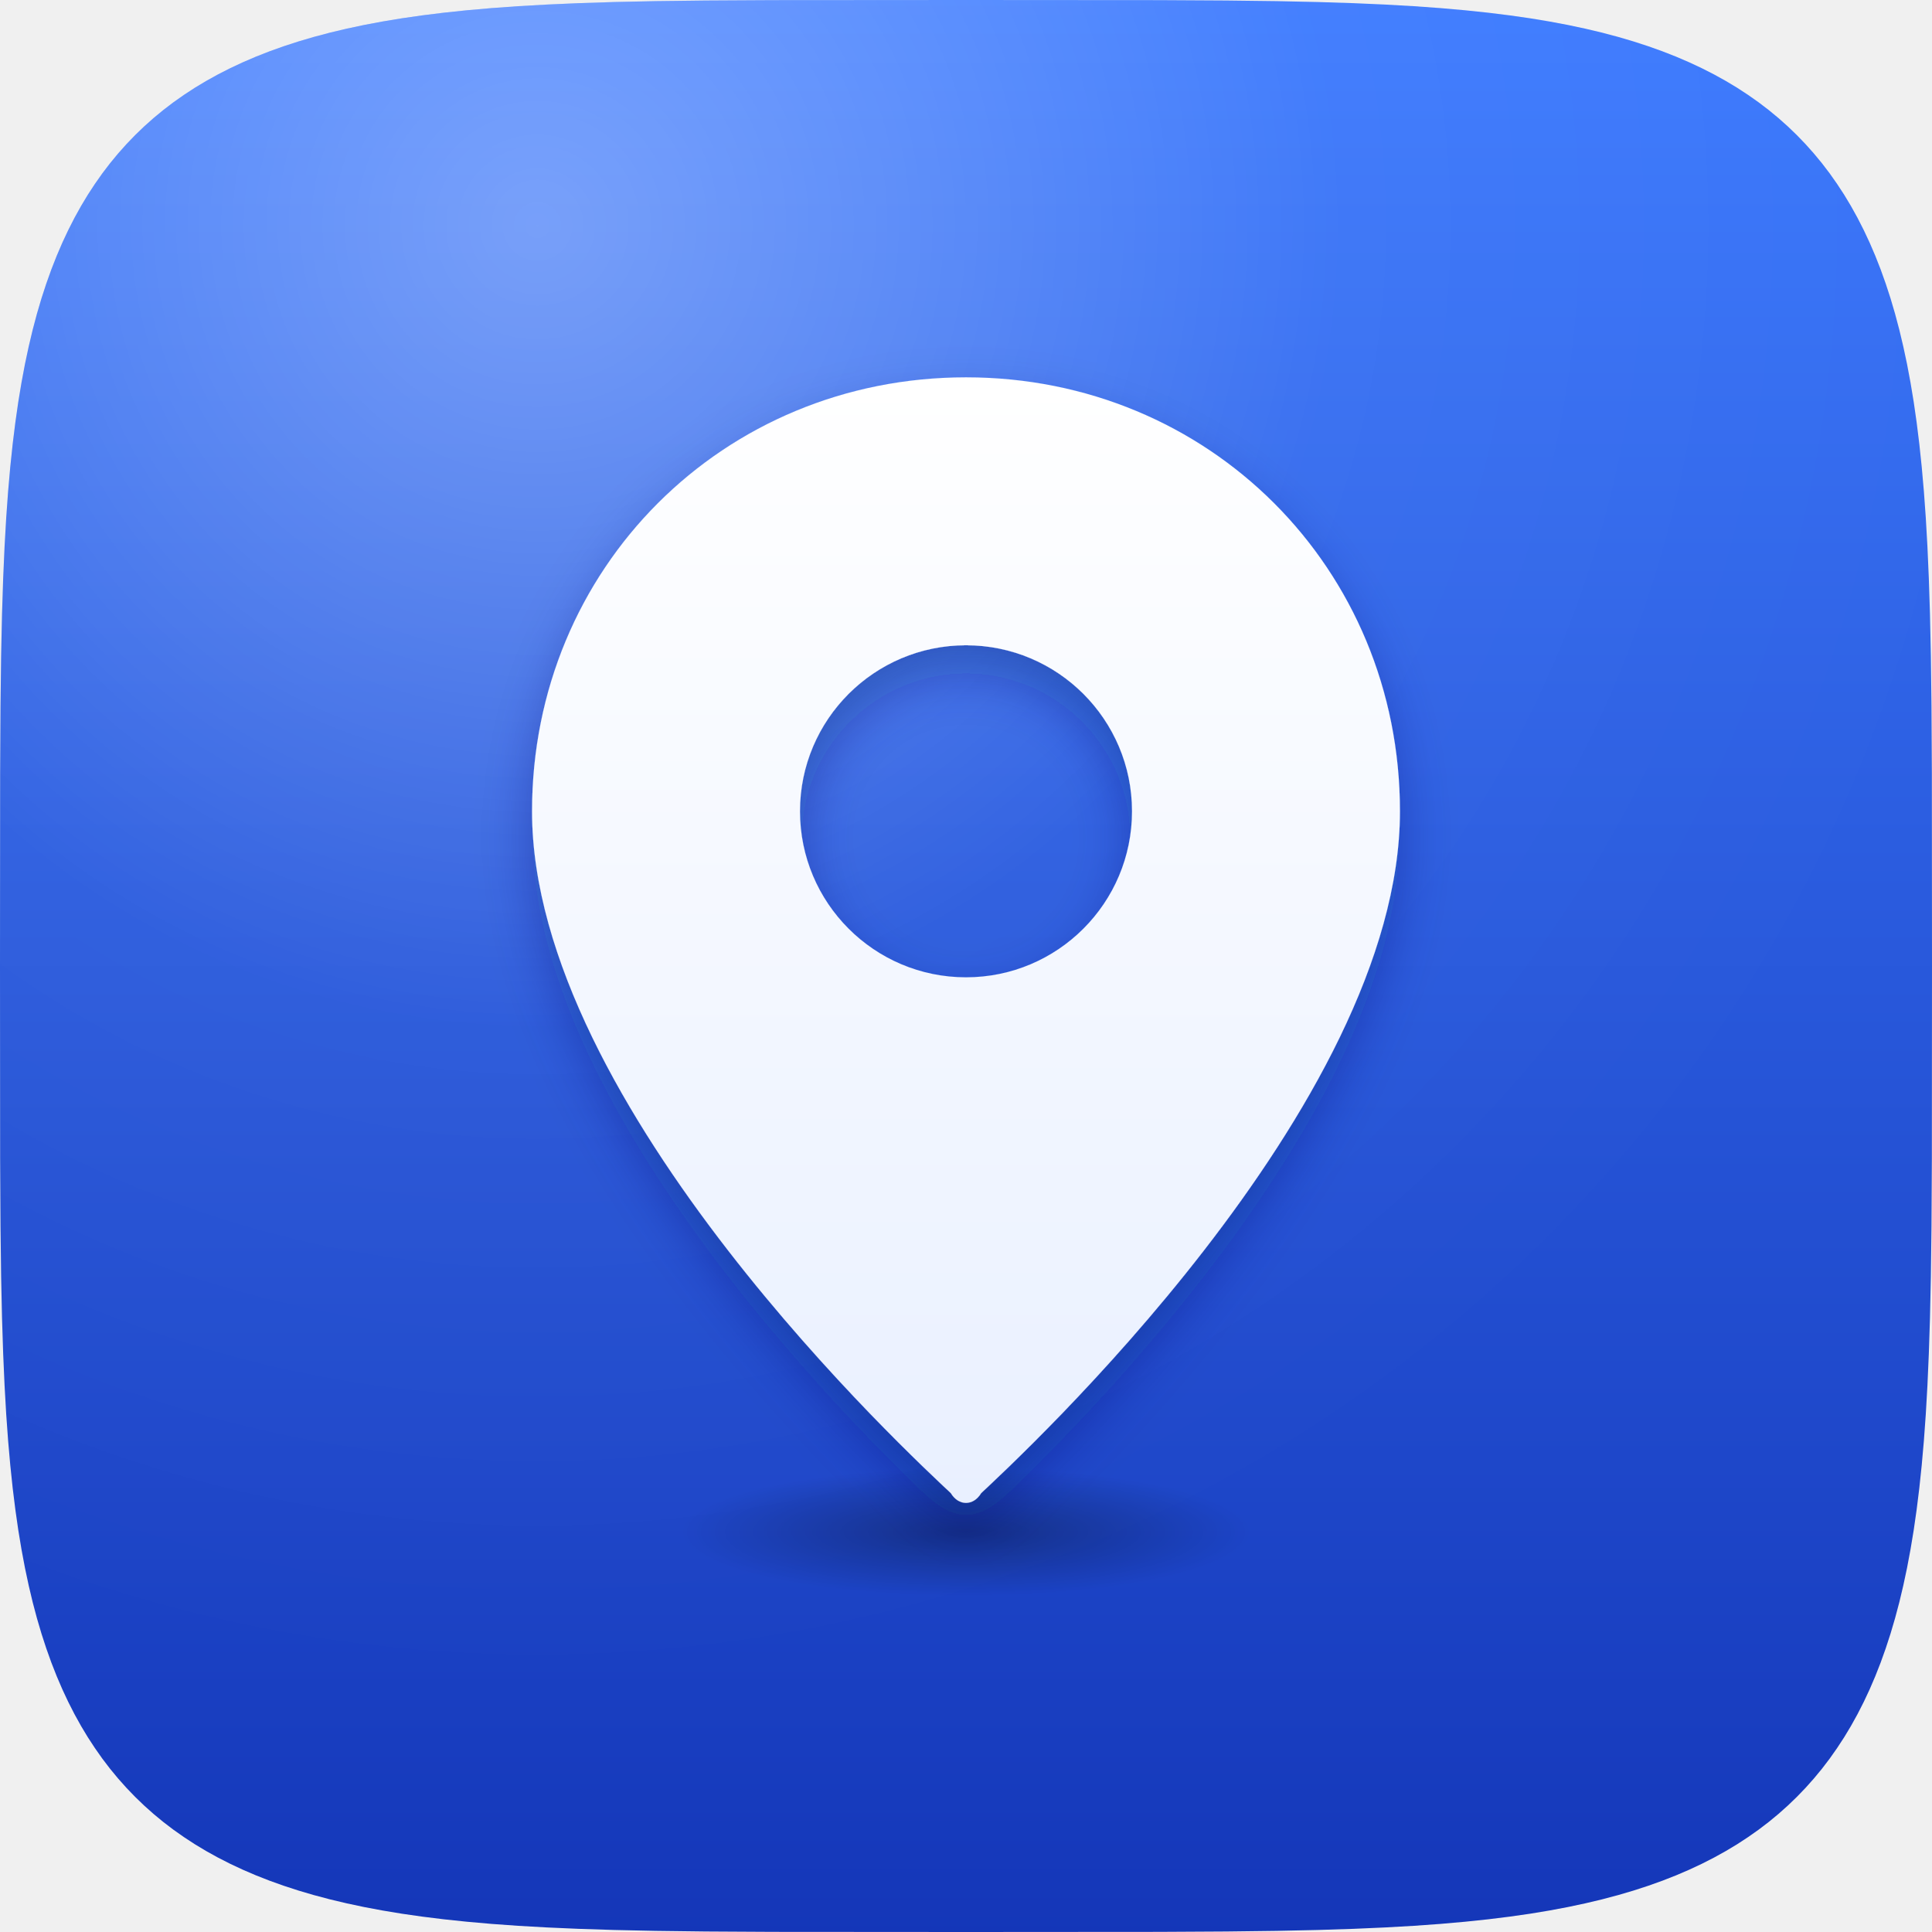
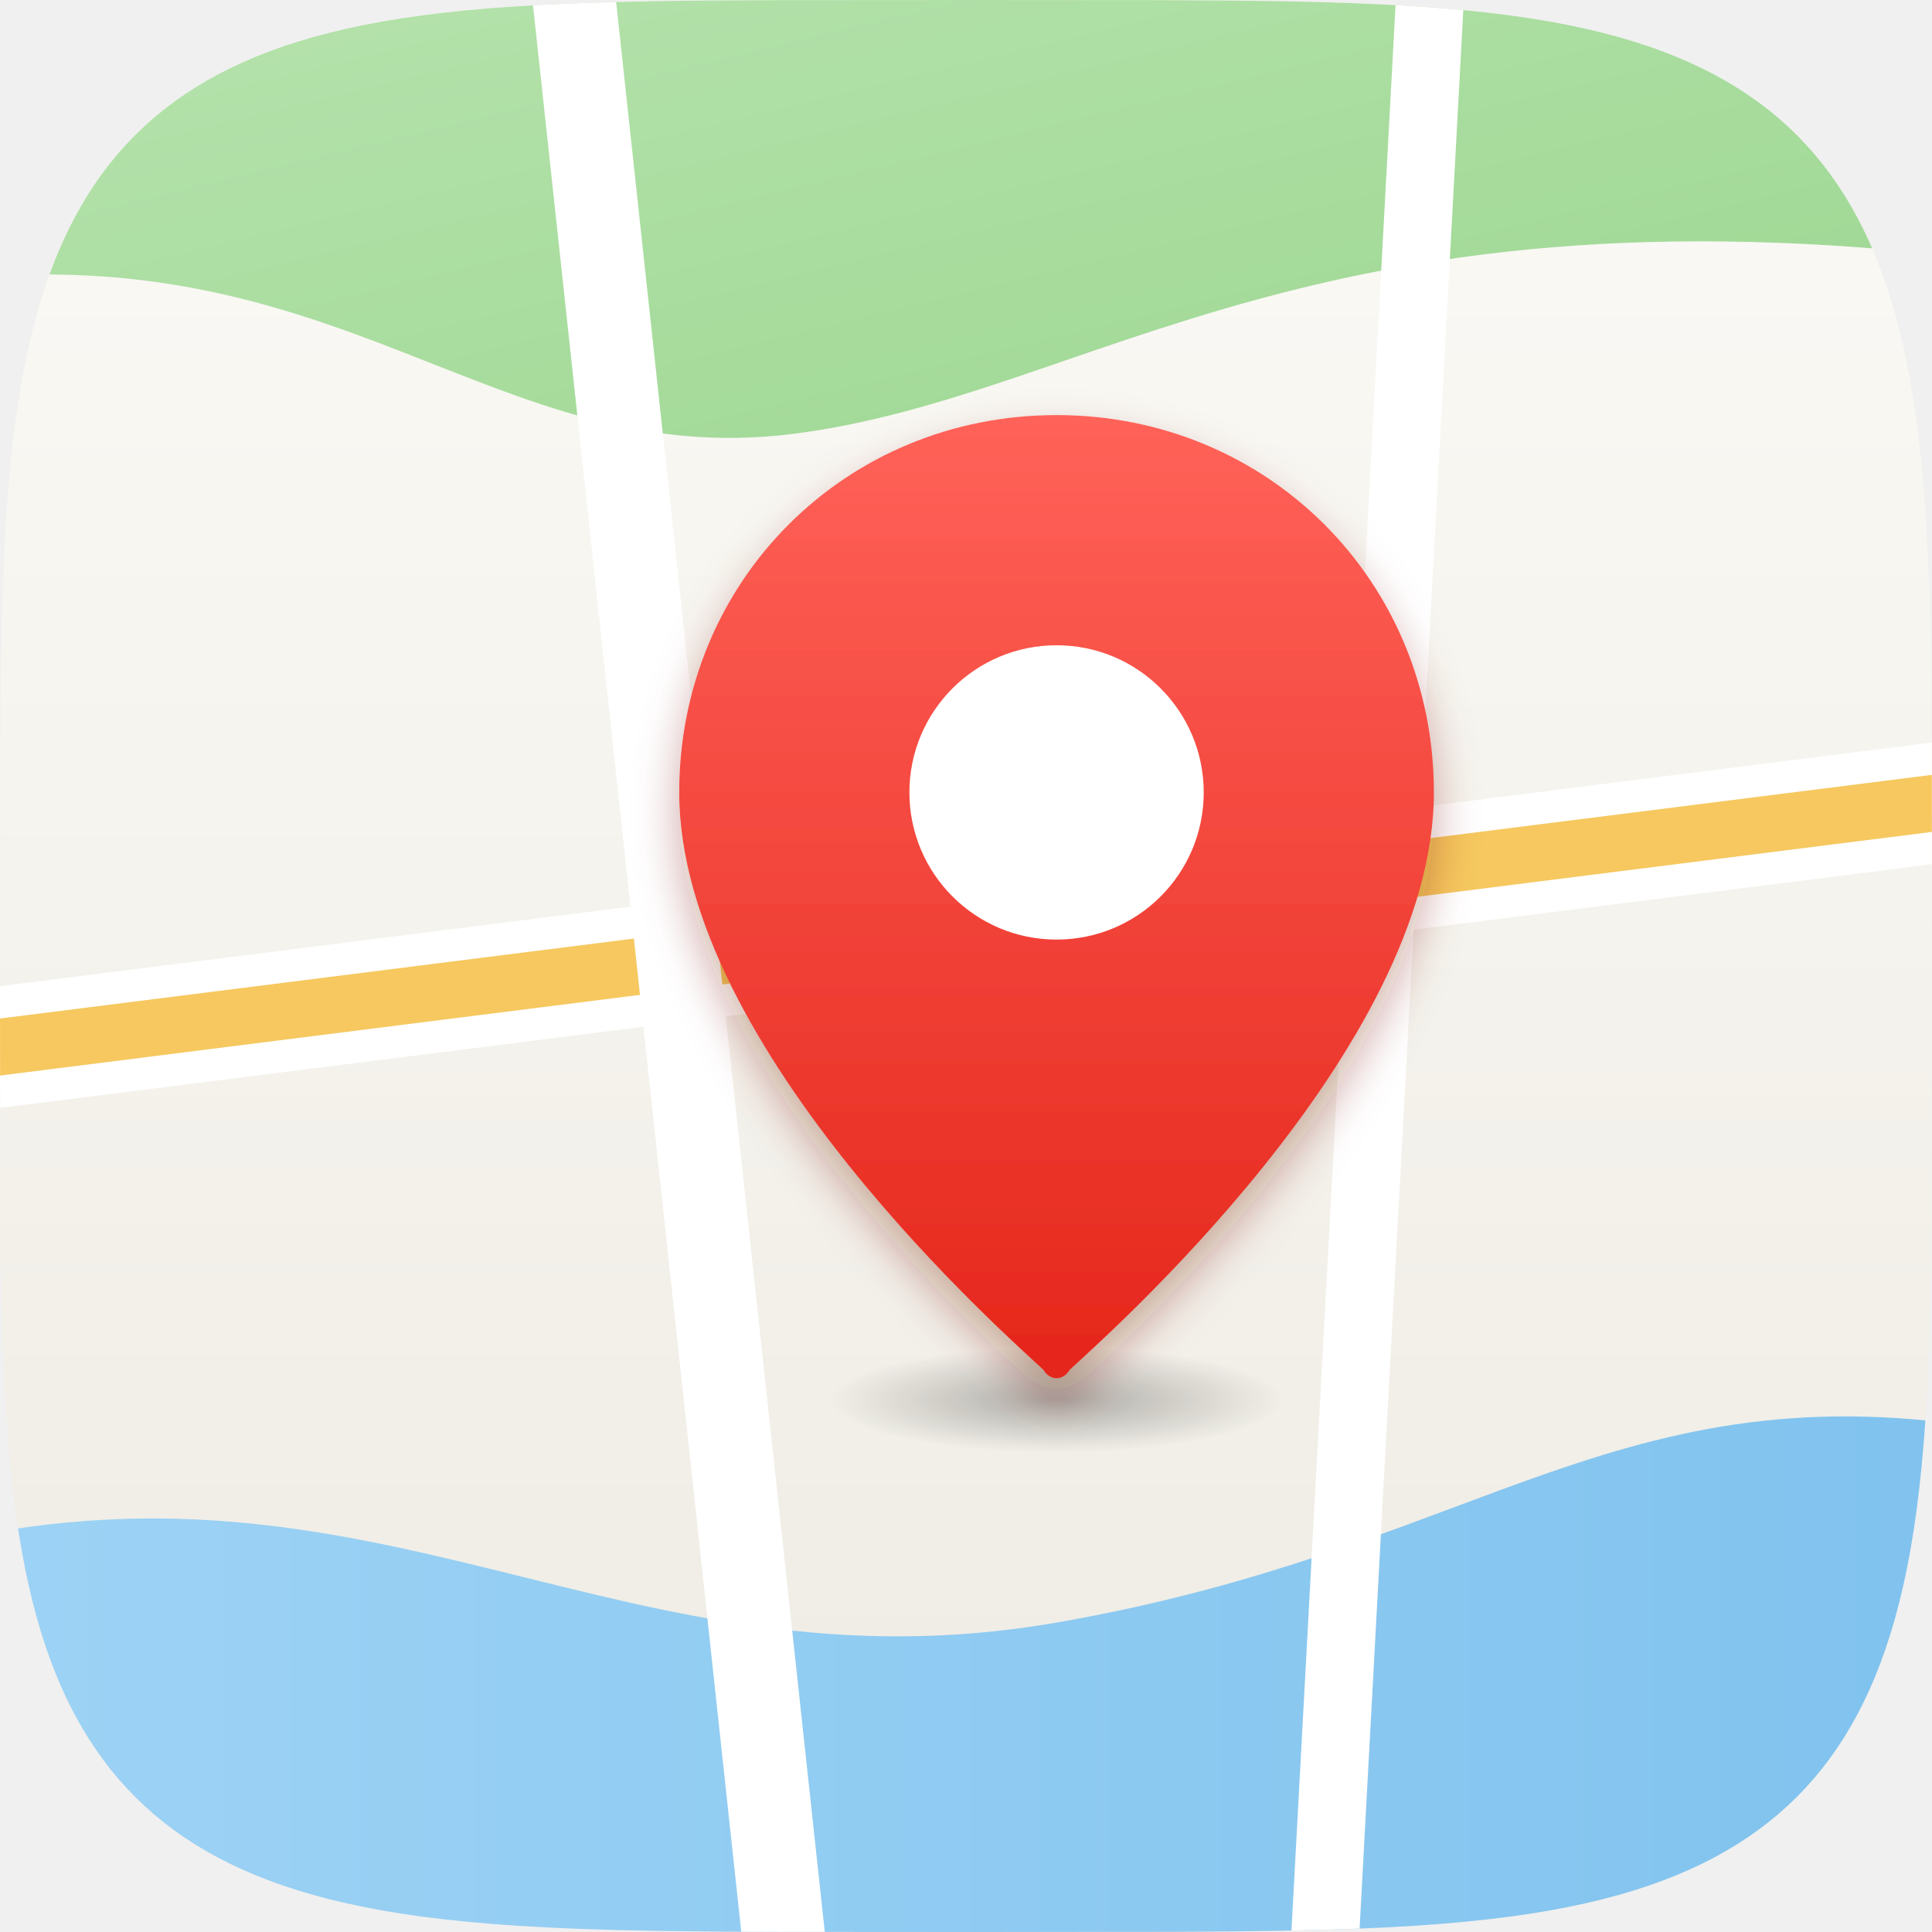
<svg xmlns="http://www.w3.org/2000/svg" width="1024" height="1024" viewBox="0 0 1024 1024">
  <defs>
    <clipPath id="c">
      <path d="M1024.00 512.00 L1023.93 614.15 L1023.73 650.05 L1023.40 676.63 L1022.93 698.51 L1022.32 717.43 L1021.58 734.27 L1020.71 749.55 L1019.70 763.58 L1018.55 776.60 L1017.27 788.77 L1015.85 800.22 L1014.30 811.03 L1012.60 821.28 L1010.77 831.03 L1008.79 840.32 L1006.68 849.21 L1004.42 857.71 L1002.02 865.86 L999.47 873.68 L996.78 881.20 L993.94 888.43 L990.95 895.39 L987.81 902.09 L984.52 908.54 L981.07 914.76 L977.47 920.75 L973.70 926.52 L969.78 932.09 L965.69 937.45 L961.42 942.62 L956.99 947.59 L952.38 952.38 L947.59 956.99 L942.62 961.42 L937.45 965.69 L932.09 969.78 L926.52 973.70 L920.75 977.47 L914.76 981.07 L908.54 984.52 L902.09 987.81 L895.39 990.95 L888.43 993.94 L881.20 996.78 L873.68 999.47 L865.86 1002.02 L857.71 1004.42 L849.21 1006.68 L840.32 1008.79 L831.03 1010.77 L821.28 1012.60 L811.03 1014.30 L800.22 1015.85 L788.77 1017.27 L776.60 1018.55 L763.58 1019.70 L749.55 1020.71 L734.27 1021.58 L717.43 1022.32 L698.51 1022.93 L676.63 1023.40 L650.05 1023.73 L614.15 1023.93 L512.00 1024.00 L409.85 1023.93 L373.95 1023.73 L347.37 1023.40 L325.49 1022.93 L306.57 1022.32 L289.73 1021.58 L274.45 1020.71 L260.42 1019.70 L247.40 1018.55 L235.23 1017.27 L223.78 1015.85 L212.97 1014.30 L202.72 1012.60 L192.97 1010.77 L183.68 1008.79 L174.79 1006.68 L166.29 1004.42 L158.14 1002.02 L150.32 999.47 L142.80 996.78 L135.57 993.94 L128.61 990.95 L121.91 987.81 L115.46 984.52 L109.24 981.07 L103.25 977.47 L97.48 973.70 L91.91 969.78 L86.55 965.69 L81.38 961.42 L76.41 956.99 L71.62 952.38 L67.01 947.59 L62.58 942.62 L58.31 937.45 L54.22 932.09 L50.30 926.52 L46.53 920.75 L42.93 914.76 L39.48 908.54 L36.19 902.09 L33.05 895.39 L30.06 888.43 L27.22 881.20 L24.53 873.68 L21.98 865.86 L19.58 857.71 L17.32 849.21 L15.21 840.32 L13.23 831.03 L11.40 821.28 L9.70 811.03 L8.15 800.22 L6.73 788.77 L5.45 776.60 L4.30 763.58 L3.29 749.55 L2.42 734.27 L1.68 717.43 L1.07 698.51 L0.60 676.63 L0.27 650.05 L0.07 614.15 L0.00 512.00 L0.07 409.85 L0.27 373.95 L0.60 347.37 L1.07 325.49 L1.68 306.57 L2.42 289.73 L3.29 274.45 L4.30 260.42 L5.45 247.40 L6.73 235.23 L8.15 223.78 L9.70 212.97 L11.40 202.72 L13.23 192.97 L15.21 183.68 L17.32 174.79 L19.58 166.29 L21.98 158.14 L24.53 150.32 L27.22 142.80 L30.06 135.57 L33.05 128.61 L36.19 121.91 L39.48 115.46 L42.93 109.24 L46.53 103.25 L50.30 97.48 L54.22 91.91 L58.31 86.55 L62.58 81.38 L67.01 76.41 L71.62 71.62 L76.41 67.01 L81.38 62.58 L86.55 58.31 L91.91 54.22 L97.48 50.30 L103.25 46.53 L109.24 42.93 L115.46 39.48 L121.91 36.19 L128.61 33.05 L135.57 30.06 L142.80 27.22 L150.32 24.53 L158.14 21.98 L166.29 19.58 L174.79 17.32 L183.68 15.21 L192.97 13.23 L202.72 11.40 L212.97 9.70 L223.78 8.15 L235.23 6.73 L247.40 5.45 L260.42 4.30 L274.45 3.29 L289.73 2.42 L306.57 1.68 L325.49 1.07 L347.37 0.60 L373.95 0.27 L409.85 0.07 L512.00 0.00 L614.15 0.07 L650.05 0.27 L676.63 0.60 L698.51 1.07 L717.43 1.68 L734.27 2.42 L749.55 3.29 L763.58 4.30 L776.60 5.45 L788.77 6.73 L800.22 8.15 L811.03 9.70 L821.28 11.40 L831.03 13.23 L840.32 15.21 L849.21 17.32 L857.71 19.58 L865.86 21.98 L873.68 24.53 L881.20 27.22 L888.43 30.06 L895.39 33.05 L902.09 36.19 L908.54 39.48 L914.76 42.93 L920.75 46.53 L926.52 50.30 L932.09 54.22 L937.45 58.31 L942.62 62.58 L947.59 67.01 L952.38 71.62 L956.99 76.41 L961.42 81.38 L965.69 86.55 L969.78 91.91 L973.70 97.48 L977.47 103.25 L981.07 109.24 L984.52 115.46 L987.81 121.91 L990.95 128.61 L993.94 135.57 L996.78 142.80 L999.47 150.32 L1002.02 158.14 L1004.42 166.29 L1006.68 174.79 L1008.79 183.68 L1010.77 192.97 L1012.60 202.72 L1014.30 212.97 L1015.85 223.78 L1017.27 235.23 L1018.55 247.40 L1019.70 260.42 L1020.71 274.45 L1021.58 289.73 L1022.32 306.57 L1022.93 325.49 L1023.40 347.37 L1023.73 373.95 L1023.93 409.85 Z" />
    </clipPath>
    <linearGradient id="bg" x1="0" y1="0" x2="0" y2="1">
-       <stop offset="0" stop-color="#3D7BFF" />
-       <stop offset="1" stop-color="#1436B8" />
+       <stop offset="0" stop-color="#FBFAF6" />
+       <stop offset="1" stop-color="#EEEBE3" />
    </linearGradient>
-     <radialGradient id="glow" cx="0.28" cy="0.12" r="0.75">
-       <stop offset="0" stop-color="#fff" stop-opacity="0.32" />
-       <stop offset="0.55" stop-color="#fff" stop-opacity="0.04" />
-       <stop offset="1" stop-color="#fff" stop-opacity="0" />
-     </radialGradient>
+     <linearGradient id="park" x1="0" y1="0" x2="1" y2="1">
+       <stop offset="0" stop-color="#B9E4B0" />
+       <stop offset="1" stop-color="#9BD690" />
+     </linearGradient>
+     <linearGradient id="water" x1="0" y1="0" x2="1" y2="0">
+       <stop offset="0" stop-color="#9ED3F5" />
+       <stop offset="1" stop-color="#7FC2EE" />
+     </linearGradient>
    <linearGradient id="pin" x1="0" y1="0" x2="0" y2="1">
-       <stop offset="0" stop-color="#fff" />
-       <stop offset="1" stop-color="#E9F0FF" />
+       <stop offset="0" stop-color="#FF6259" />
+       <stop offset="1" stop-color="#E5261B" />
    </linearGradient>
    <radialGradient id="shadow" cx="0.5" cy="0.5" r="0.5">
-       <stop offset="0" stop-color="#000" stop-opacity="0.32" />
+       <stop offset="0" stop-color="#000" stop-opacity="0.28" />
      <stop offset="1" stop-color="#000" stop-opacity="0" />
    </radialGradient>
    <filter id="drop" x="-20%" y="-20%" width="140%" height="150%">
-       <feDropShadow dx="0" dy="14" stdDeviation="14" flood-color="#0A1F6E" flood-opacity="0.35" />
+       <feDropShadow dx="0" dy="12" stdDeviation="12" flood-color="#7A1A12" flood-opacity="0.35" />
    </filter>
  </defs>
  <g clip-path="url(#c)">
    <rect width="1024" height="1024" fill="url(#bg)" />
-     <rect width="1024" height="1024" fill="url(#glow)" />
+     <path d="M-40 150 C 180 120 260 250 420 230 S 700 90 1070 140 L1070 -40 L-40 -40 Z" fill="url(#park)" />
+     <path d="M-40 820 C 200 760 330 900 560 860 S 860 720 1070 760 L1070 1070 L-40 1070 Z" fill="url(#water)" />
+     <path d="M-40 560 L1070 420" stroke="#fff" stroke-width="64" stroke-linecap="round" />
+     <path d="M-40 560 L1070 420" stroke="#F6C85F" stroke-width="30" stroke-linecap="round" />
+     <path d="M300 -40 L420 1070" stroke="#fff" stroke-width="44" />
+     <path d="M760 -40 L700 1070" stroke="#fff" stroke-width="36" />
    <g transform="translate(512 512) scale(1) translate(-512 -512)">
-       <ellipse cx="512" cy="812" rx="150" ry="34" fill="url(#shadow)" />
-       <path fill="url(#pin)" fill-rule="evenodd" filter="url(#drop)" d="M512 200 C 383.2 200 282 301.2 282 430     C 282 586.4 484.4 773 503.95 791.4     C 508.09 798.3 515.91 798.3 520.05 791.4     C 539.6 773 742 586.4 742 430     C 742 301.2 640.8 200 512 200 Z     M512 342 A 88 88 0 1 1 512 518 A 88 88 0 1 1 512 342 Z" />
+       <ellipse cx="560" cy="742" rx="120" ry="28" fill="url(#shadow)" />
+       <path fill="url(#pin)" fill-rule="evenodd" filter="url(#drop)" d="M560 220 C 448 220 360 308 360 420     C 360 556 536 710 553 726     C 556.6 732 563.4 732 567 726     C 584 710 760 556 760 420     C 760 308 672 220 560 220 Z     M560 419.999 A 0.001 0.001 0 1 1 560 420.001 A 0.001 0.001 0 1 1 560 419.999 Z" />
+       <circle cx="560" cy="420" r="78" fill="#fff" />
    </g>
  </g>
</svg>
